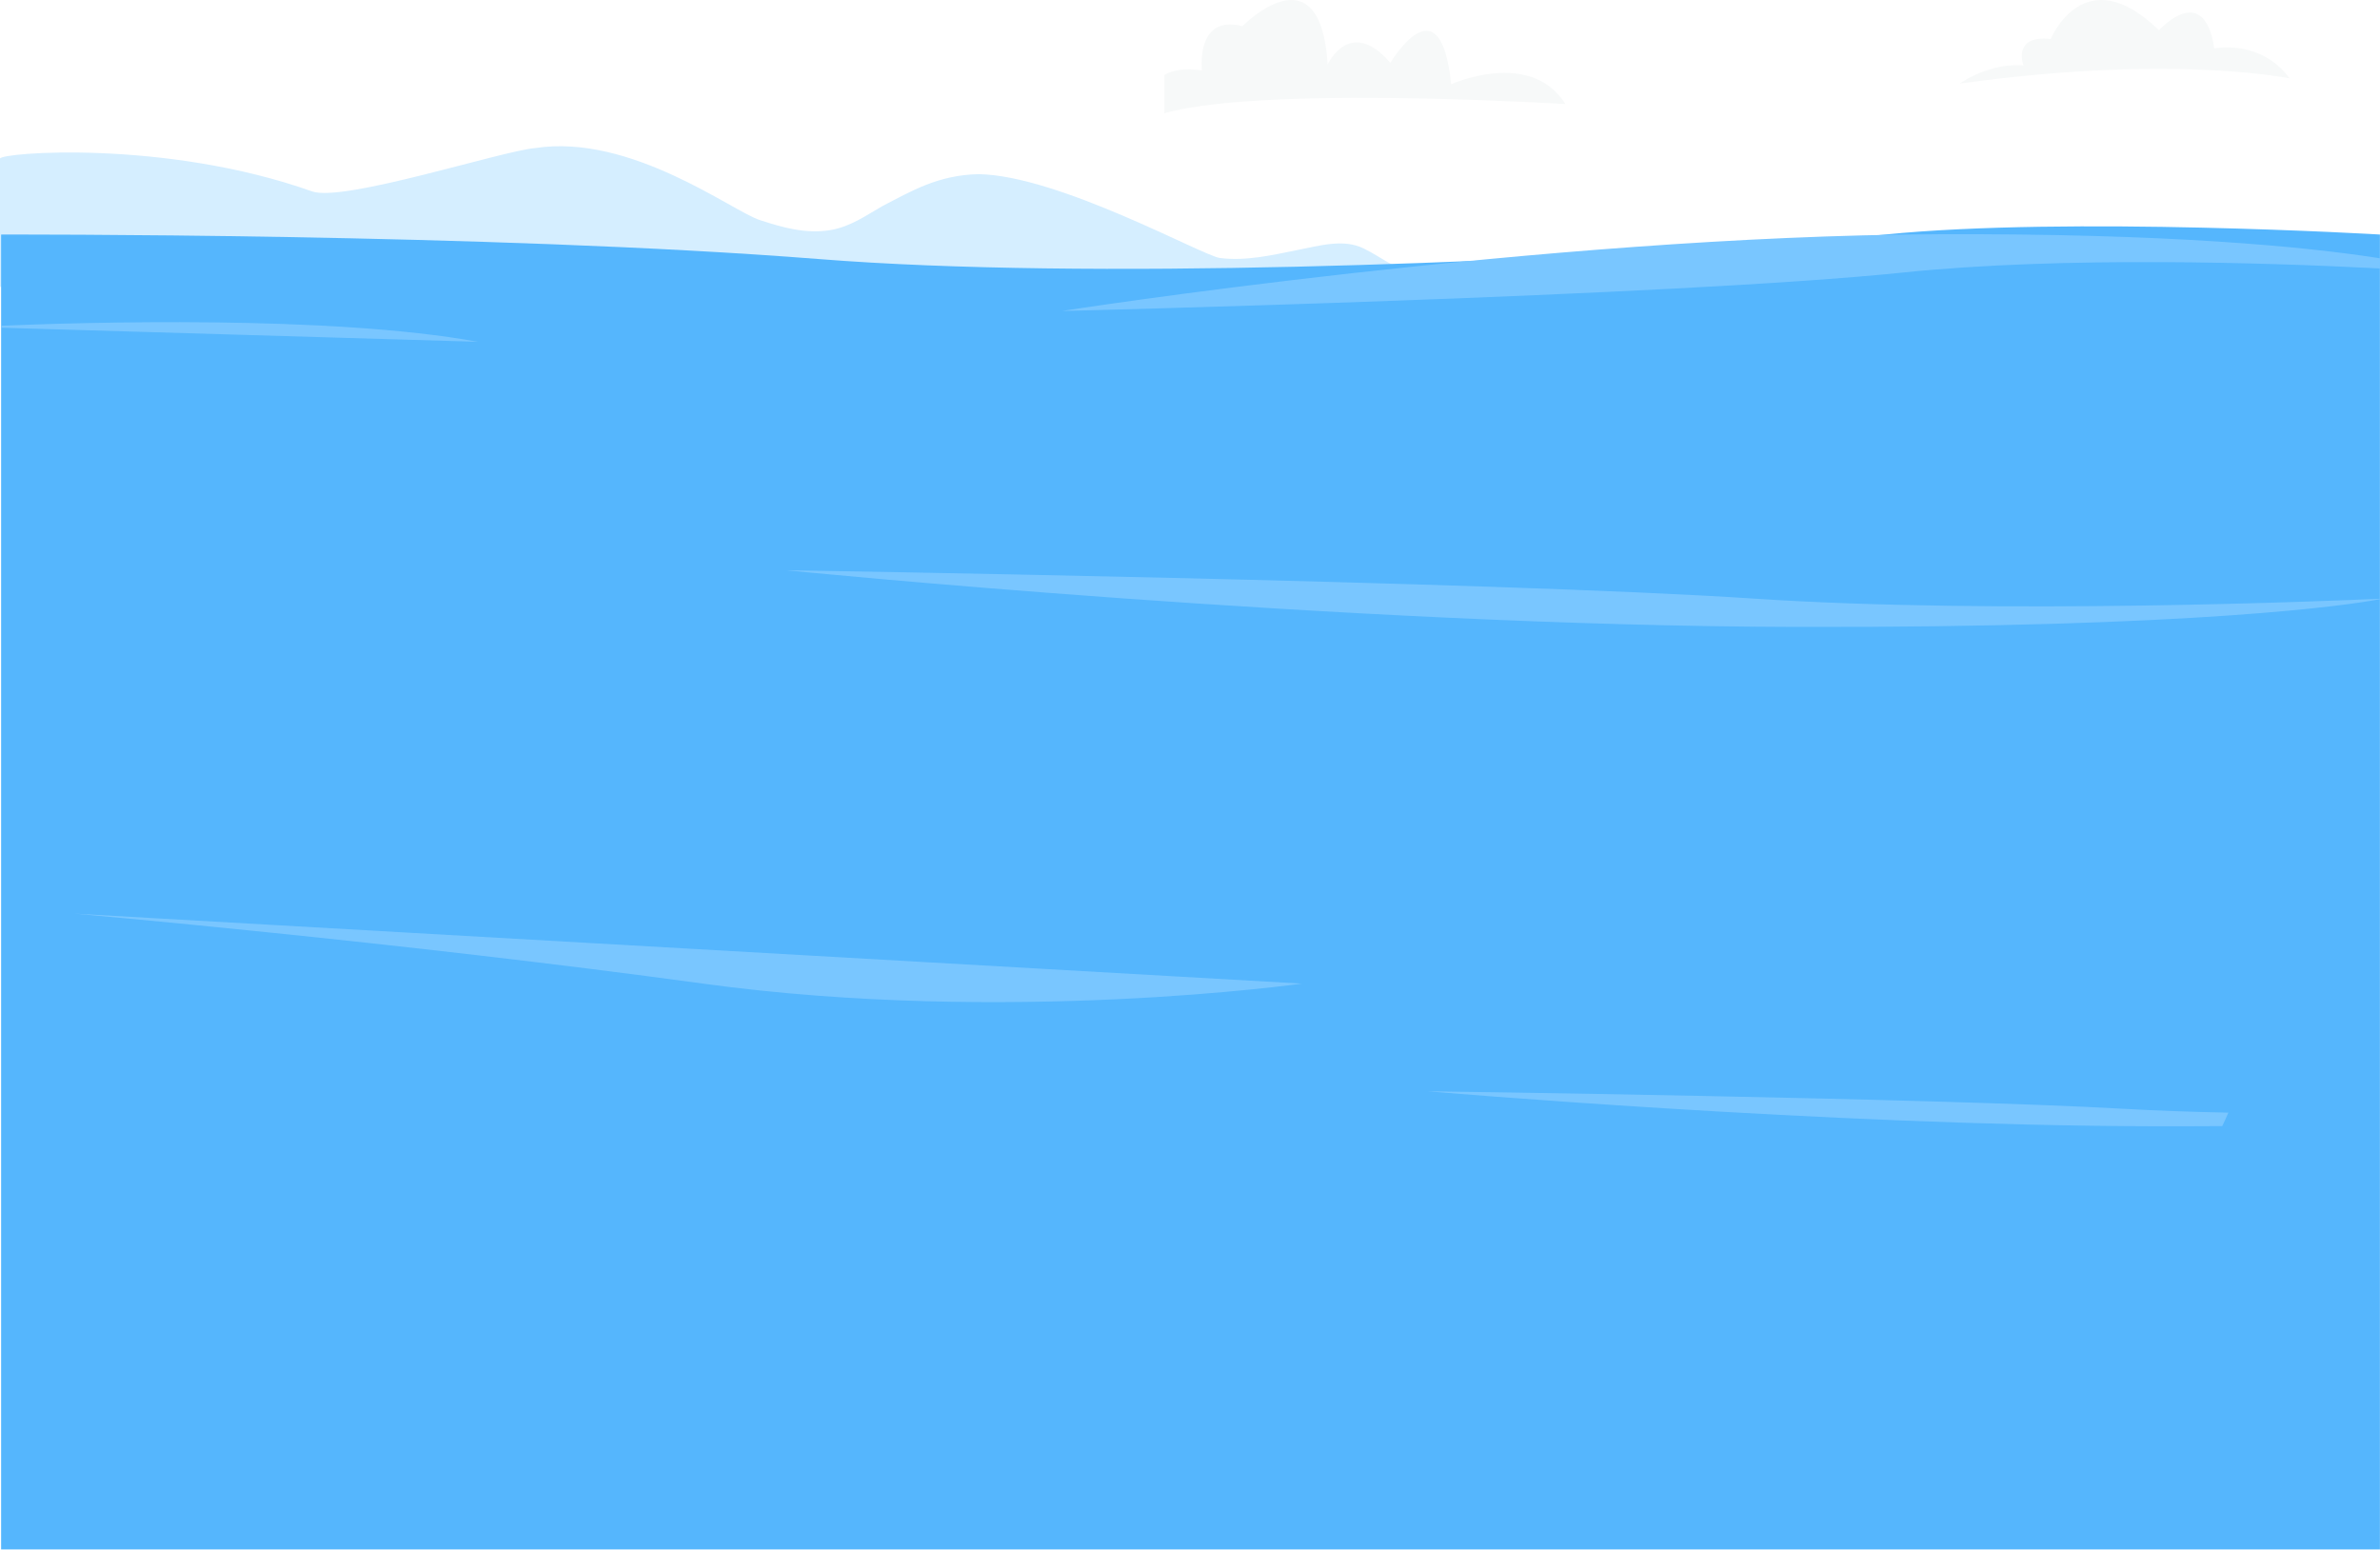
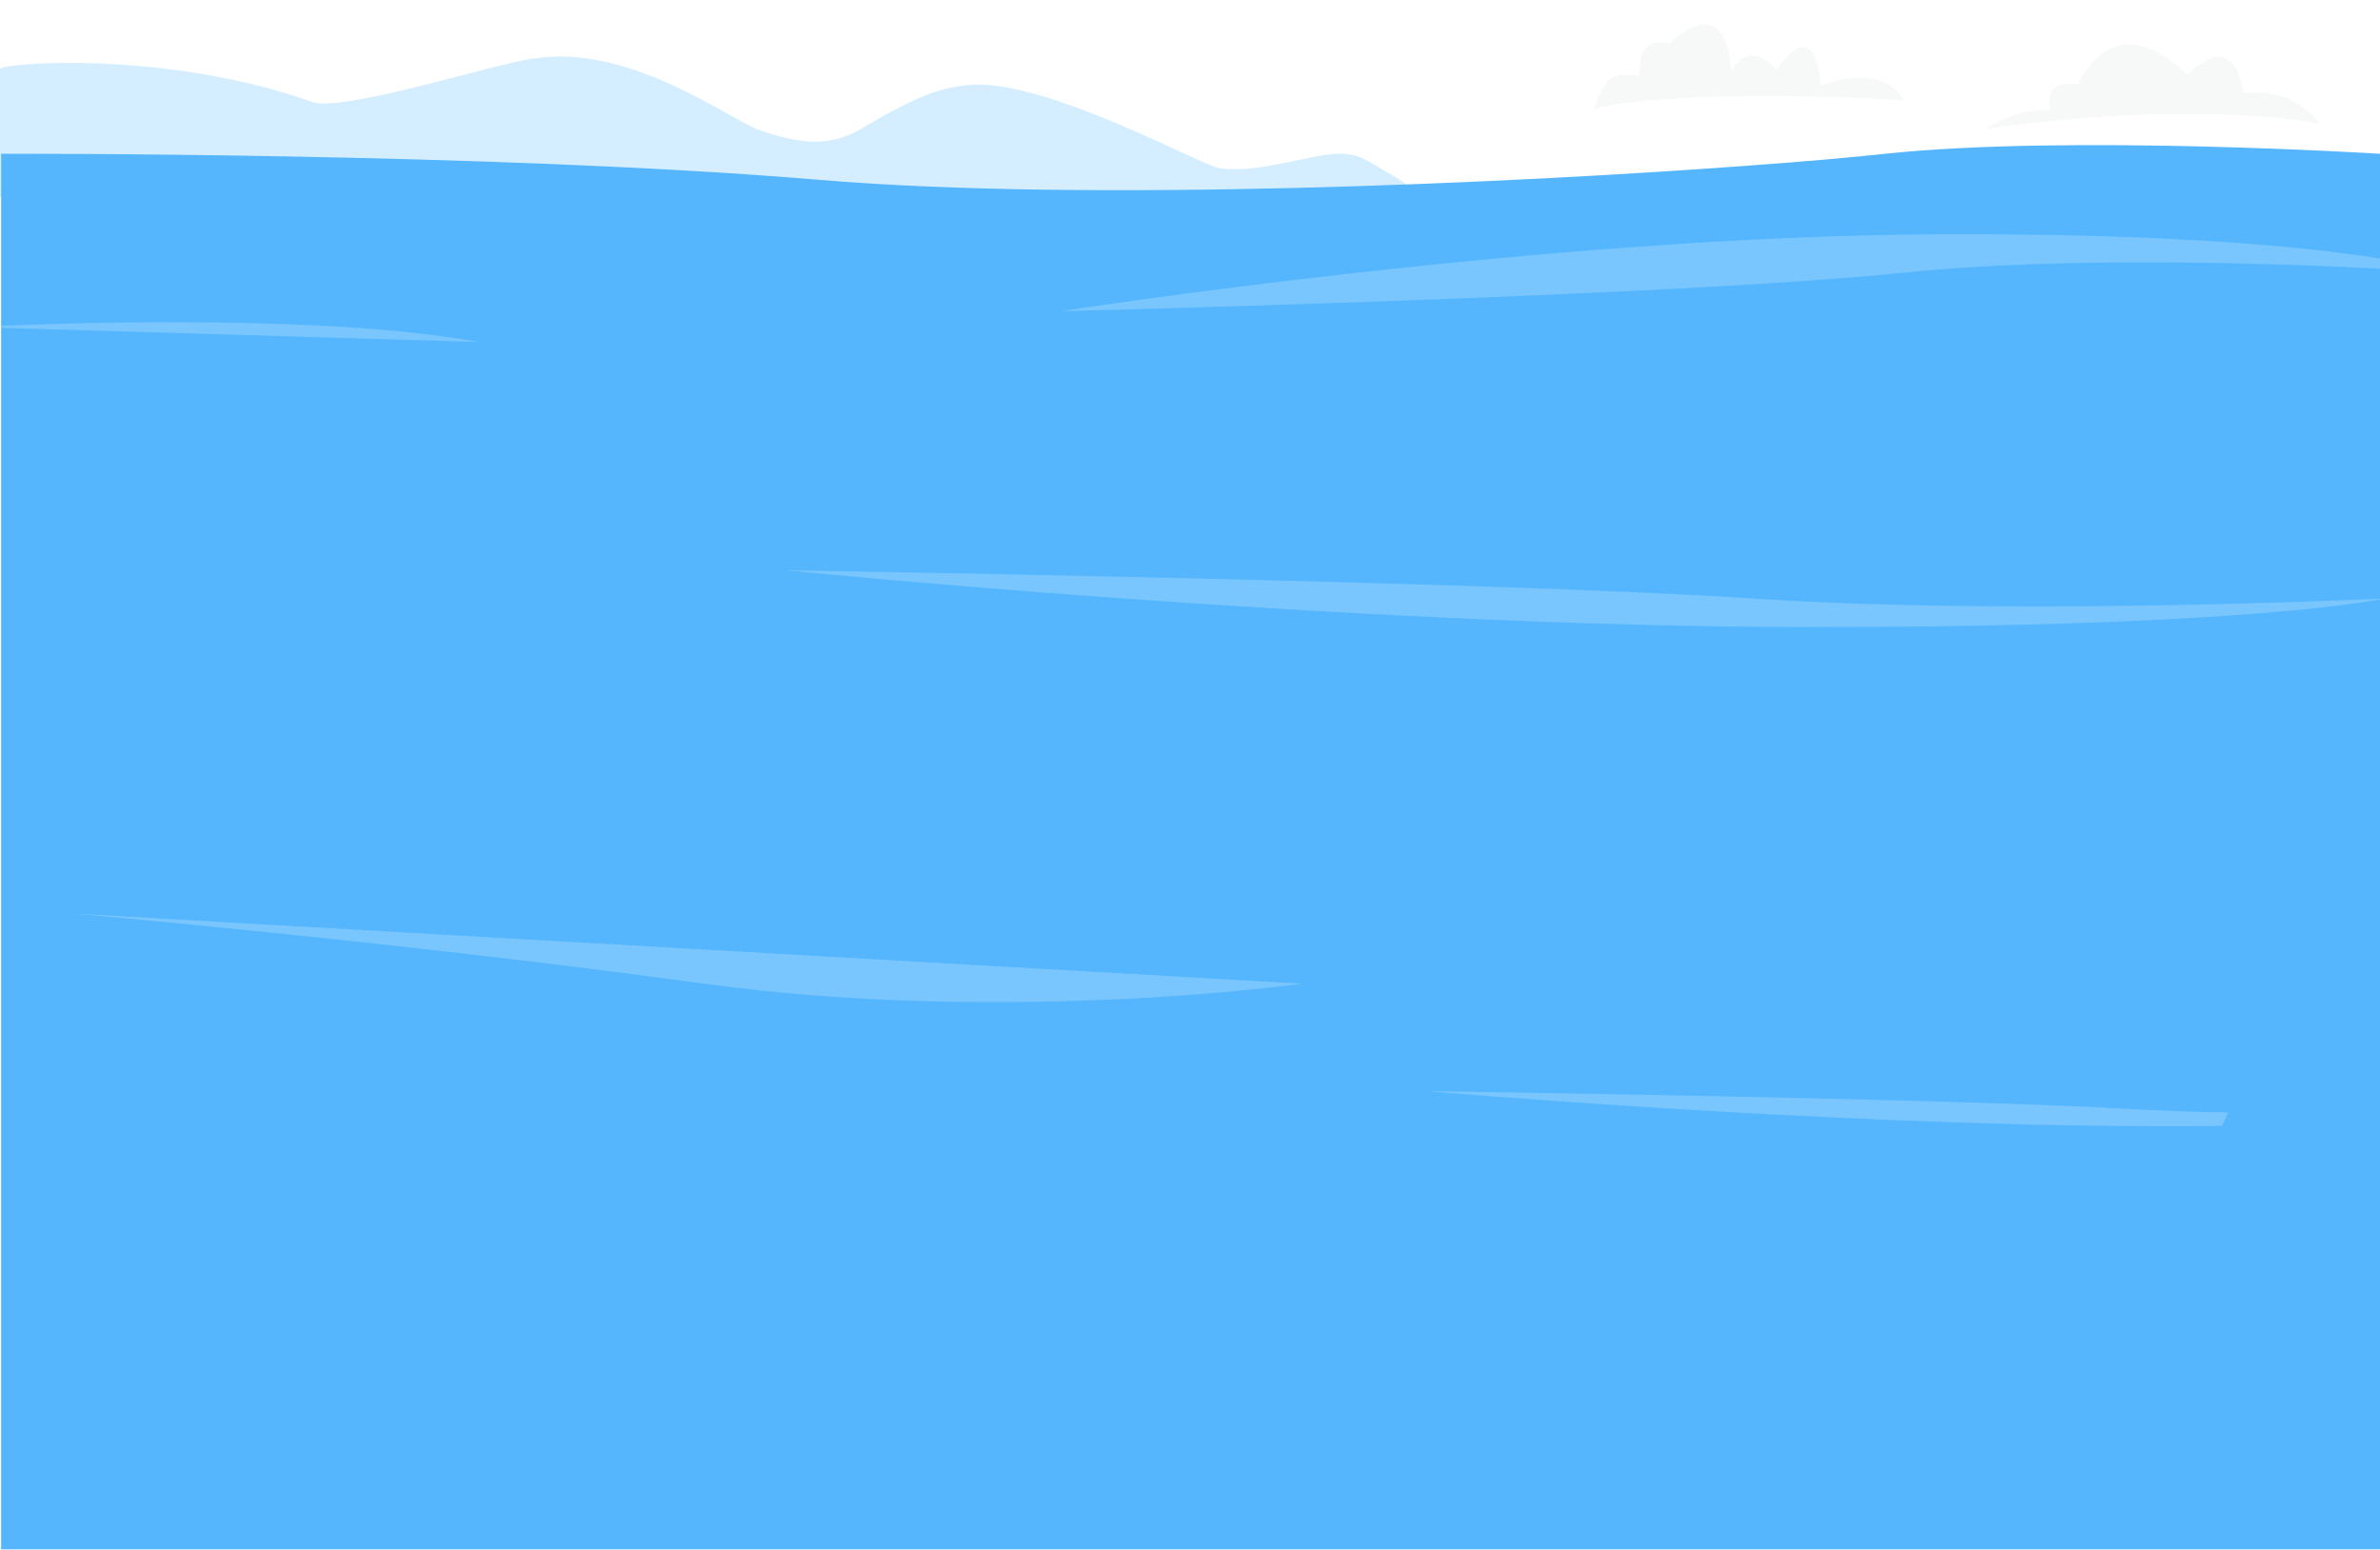
- <svg xmlns="http://www.w3.org/2000/svg" id="Layer_2" data-name="Layer 2" viewBox="0 0 1280 833.23">
-   <defs>
-     <style>
-       .cls-1 {
-         fill: #d5eeff;
-       }
- 
-       .cls-1, .cls-2, .cls-3, .cls-4 {
-         stroke-width: 0px;
-       }
- 
-       .cls-2 {
-         fill: #f7f9f9;
-       }
- 
-       .cls-3 {
-         fill: #79c6ff;
-       }
- 
-       .cls-4 {
-         fill: #55b6fd;
-       }
-     </style>
-   </defs>
-   <g id="Layer_2-2" data-name="Layer 2">
+ <svg xmlns="http://www.w3.org/2000/svg" version="1.1" id="Layer_2_00000025435220242426796220000007579421205977730703_" x="0px" y="0px" viewBox="0 0 1280 833.2" style="enable-background:new 0 0 1280 833.2;" xml:space="preserve">
+   <style type="text/css">
+ 	.st0{fill:#D5EEFF;}
+ 	.st1{fill:#F7F9F9;}
+ 	.st2{fill:#55B6FD;}
+ 	.st3{fill:#79C6FF;}
+ </style>
+   <g id="Layer_2-2">
    <g id="sea">
      <g id="sky-cloud">
-         <path id="low-cloud" class="cls-1" d="M770.23,153.75c-7.88-1.31-14.25-7.21-21.06-11.16-5.3-2.86-10.21-6.27-15.55-8.86-11.07-5.6-24.12-1.51-36.38.83-13.41,2.71-27.21,5.93-41.13,4.18-9.15-1.11-86.47-44.38-129.82-45.09-21.92.51-36.1,9.12-51.57,17.1-8.83,4.99-17.16,11.18-28.34,13.02-13.05,2.07-25.45-1.39-37.6-5.38-14.72-4.62-69.49-46.78-121.13-38.74-17.83,1.54-103.06,29.22-119.77,23.29C88.53,74.79,0,82.07,0,85.3v68.87c0,3.86,782.85,1.67,770.23-.43Z" />
-         <path id="cloud2" class="cls-2" d="M1231.4,42.15c-15.71-21.33-40.5-16.09-40.5-16.09-5.59-36.72-29.76-9.79-29.76-9.79-40.24-39.17-58.22,4.71-58.22,4.71-20.95-2.28-14.66,14.18-14.66,14.18-6.06-.44-11.7.37-16.59,1.69-10.59,2.86-17.63,8.1-17.63,8.1,9.57-1.34,18.78-2.47,27.63-3.42,96.9-10.45,149.74.62,149.74.62h0Z" />
-         <path id="cloud1" class="cls-2" d="M766.34,53c41.78.87,75.57,2.97,75.57,2.97-18.76-29.94-61.47-10.67-61.47-10.67-5.74-57.06-32.67-11.5-32.67-11.5-21.75-25.2-33.71.82-33.71.82-4.1-63.21-45.89-20.52-45.89-20.52-10.5-2.72-16.03.88-18.91,6.04-4.08,7.31-2.82,17.77-2.82,17.77-9.39-1.44-15.83-.19-20.23,2.4v20.59c28.77-8.2,90.17-8.93,140.13-7.9h0Z" />
+         <path id="low-cloud" class="st0" d="M770.2,105.6c-7.9-1.3-14.2-7.2-21.1-11.2c-5.3-2.9-10.2-6.3-15.5-8.9     c-11.1-5.6-24.1-1.5-36.4,0.8c-13.4,2.7-27.2,5.9-41.1,4.2c-9.2-1.1-86.5-44.4-129.8-45.1c-21.9,0.5-36.1,9.1-51.6,17.1     c-8.8,5-17.2,11.2-28.3,13c-13,2.1-25.5-1.4-37.6-5.4c-14.7-4.6-69.5-46.8-121.1-38.7C269.8,33,184.6,60.7,167.9,54.8     C88.5,26.6,0,33.9,0,37.1V106C0,109.8,782.8,107.7,770.2,105.6L770.2,105.6z" />
+         <path id="cloud2" class="st1" d="M1247.5,66.5c-15.9-21.5-40.9-16.3-40.9-16.3c-5.6-37.1-30.1-9.9-30.1-9.9     c-40.6-39.6-58.8,4.8-58.8,4.8c-21.2-2.3-14.8,14.3-14.8,14.3c-6.1-0.4-11.8,0.4-16.8,1.7c-10.7,2.9-17.8,8.2-17.8,8.2     c9.7-1.4,19-2.5,27.9-3.5C1194.2,55.3,1247.5,66.5,1247.5,66.5L1247.5,66.5L1247.5,66.5z" />
+         <path id="cloud1" class="st1" d="M969.1,51.8c30.4,0.6,55,2.2,55,2.2c-13.6-21.8-44.7-7.8-44.7-7.8c-4.2-41.5-23.8-8.4-23.8-8.4     c-15.8-18.3-24.5,0.6-24.5,0.6c-3-46-33.4-14.9-33.4-14.9c-7.6-2-11.7,0.6-13.8,4.4c-3,5.3-2.1,12.9-2.1,12.9     c-6.8-1-9.4-0.9-14.7,0.9c-4.5,1.5-10.1,16.9-10.1,16.9C878.1,52.7,932.8,51,969.1,51.8L969.1,51.8L969.1,51.8z" />
      </g>
      <g id="sea-bg-wave">
-         <path id="sea-bg" class="cls-4" d="M1279.96,126.12s-167.58-9.89-266.12,0c-17.86,1.79-42.25,3.83-71.27,5.88-131.13,9.26-356.84,18.8-502.07,7.32C263.11,125.31.6,126.14.6,126.14v707.09h1279.36V126.12Z" />
+         <path id="sea-bg" class="st2" d="M1280,82.7c0,0-167.6-10.5-266.1,0c-17.9,1.9-42.2,4.1-71.3,6.2c-131.1,9.8-356.8,20-502.1,7.8     C263.1,81.8,0.6,82.7,0.6,82.7v750.5H1280V82.7z" />
      </g>
      <g id="sea-main">
-         <path id="sea-crest3" class="cls-3" d="M700.13,528.95L39.85,491.31s174.46,15.24,338.2,37.64c163.73,22.41,322.09,0,322.09,0h0Z" />
-         <path id="sea-crest-2" class="cls-3" d="M943.49,321.92c-141.36-9.39-520.72-15.25-520.72-15.25,0,0,298.68,29.9,543.01,30.48,218.07.52,298.41-12.03,313.16-14.73.4-.07.75-.14,1.05-.2v-.24c-.31.01-.66.03-1.06.05-23.64,1.06-203.6,8.64-335.45-.11h.01Z" />
-         <path id="sea-crest1" class="cls-3" d="M767.79,586.85s214.6,18.45,390.15,18.81c13.09.03,25.48,0,37.21-.08,1.13-2.29,2.23-4.71,3.3-7.24-19.43-.4-38.6-1.06-56.54-2.08-101.57-5.79-374.13-9.41-374.13-9.41h0Z" />
-         <path id="sea-crest4" class="cls-3" d="M.6,175.18v1.05l256.48,7.58c-79.85-14.53-213.44-10.44-256.48-8.63h0Z" />
-         <path id="sea-crest5" class="cls-3" d="M1042.52,125.97c-212.11.79-471.41,41.27-471.41,41.27,0,0,329.33-7.94,452.06-20.65,86.87-9,197.8-5.25,255.21-2.3.54.03,1.08.06,1.62.08v-5.47c-.53-.08-1.09-.17-1.64-.25-38.97-6.01-111.68-13.16-235.84-12.69h0Z" />
+         <path id="sea-crest3" class="st3" d="M700.1,529L39.8,491.3c0,0,174.5,15.2,338.2,37.6C541.8,551.4,700.1,529,700.1,529     L700.1,529L700.1,529z" />
+         <path id="sea-crest-2" class="st3" d="M943.5,321.9c-141.4-9.4-520.7-15.2-520.7-15.2s298.7,29.9,543,30.5     c218.1,0.5,298.4-12,313.2-14.7c0.4-0.1,0.8-0.1,1.1-0.2V322c-0.3,0-0.7,0-1.1,0C1255.3,323.1,1075.3,330.7,943.5,321.9     L943.5,321.9L943.5,321.9z" />
+         <path id="sea-crest1" class="st3" d="M767.8,586.8c0,0,214.6,18.5,390.1,18.8c13.1,0,25.5,0,37.2-0.1c1.1-2.3,2.2-4.7,3.3-7.2     c-19.4-0.4-38.6-1.1-56.5-2.1C1040.3,590.5,767.8,586.8,767.8,586.8L767.8,586.8L767.8,586.8z" />
+         <path id="sea-crest4" class="st3" d="M0.6,175.2v1.1l256.5,7.6C177.2,169.3,43.6,173.4,0.6,175.2C0.6,175.2,0.6,175.2,0.6,175.2z     " />
+         <path id="sea-crest5" class="st3" d="M1042.5,126c-212.1,0.8-471.4,41.3-471.4,41.3s329.3-7.9,452.1-20.6     c86.9-9,197.8-5.2,255.2-2.3c0.5,0,1.1,0.1,1.6,0.1v-5.5c-0.5-0.1-1.1-0.2-1.6-0.2C1239.4,132.6,1166.7,125.5,1042.5,126     L1042.5,126L1042.5,126z" />
      </g>
    </g>
  </g>
</svg>
